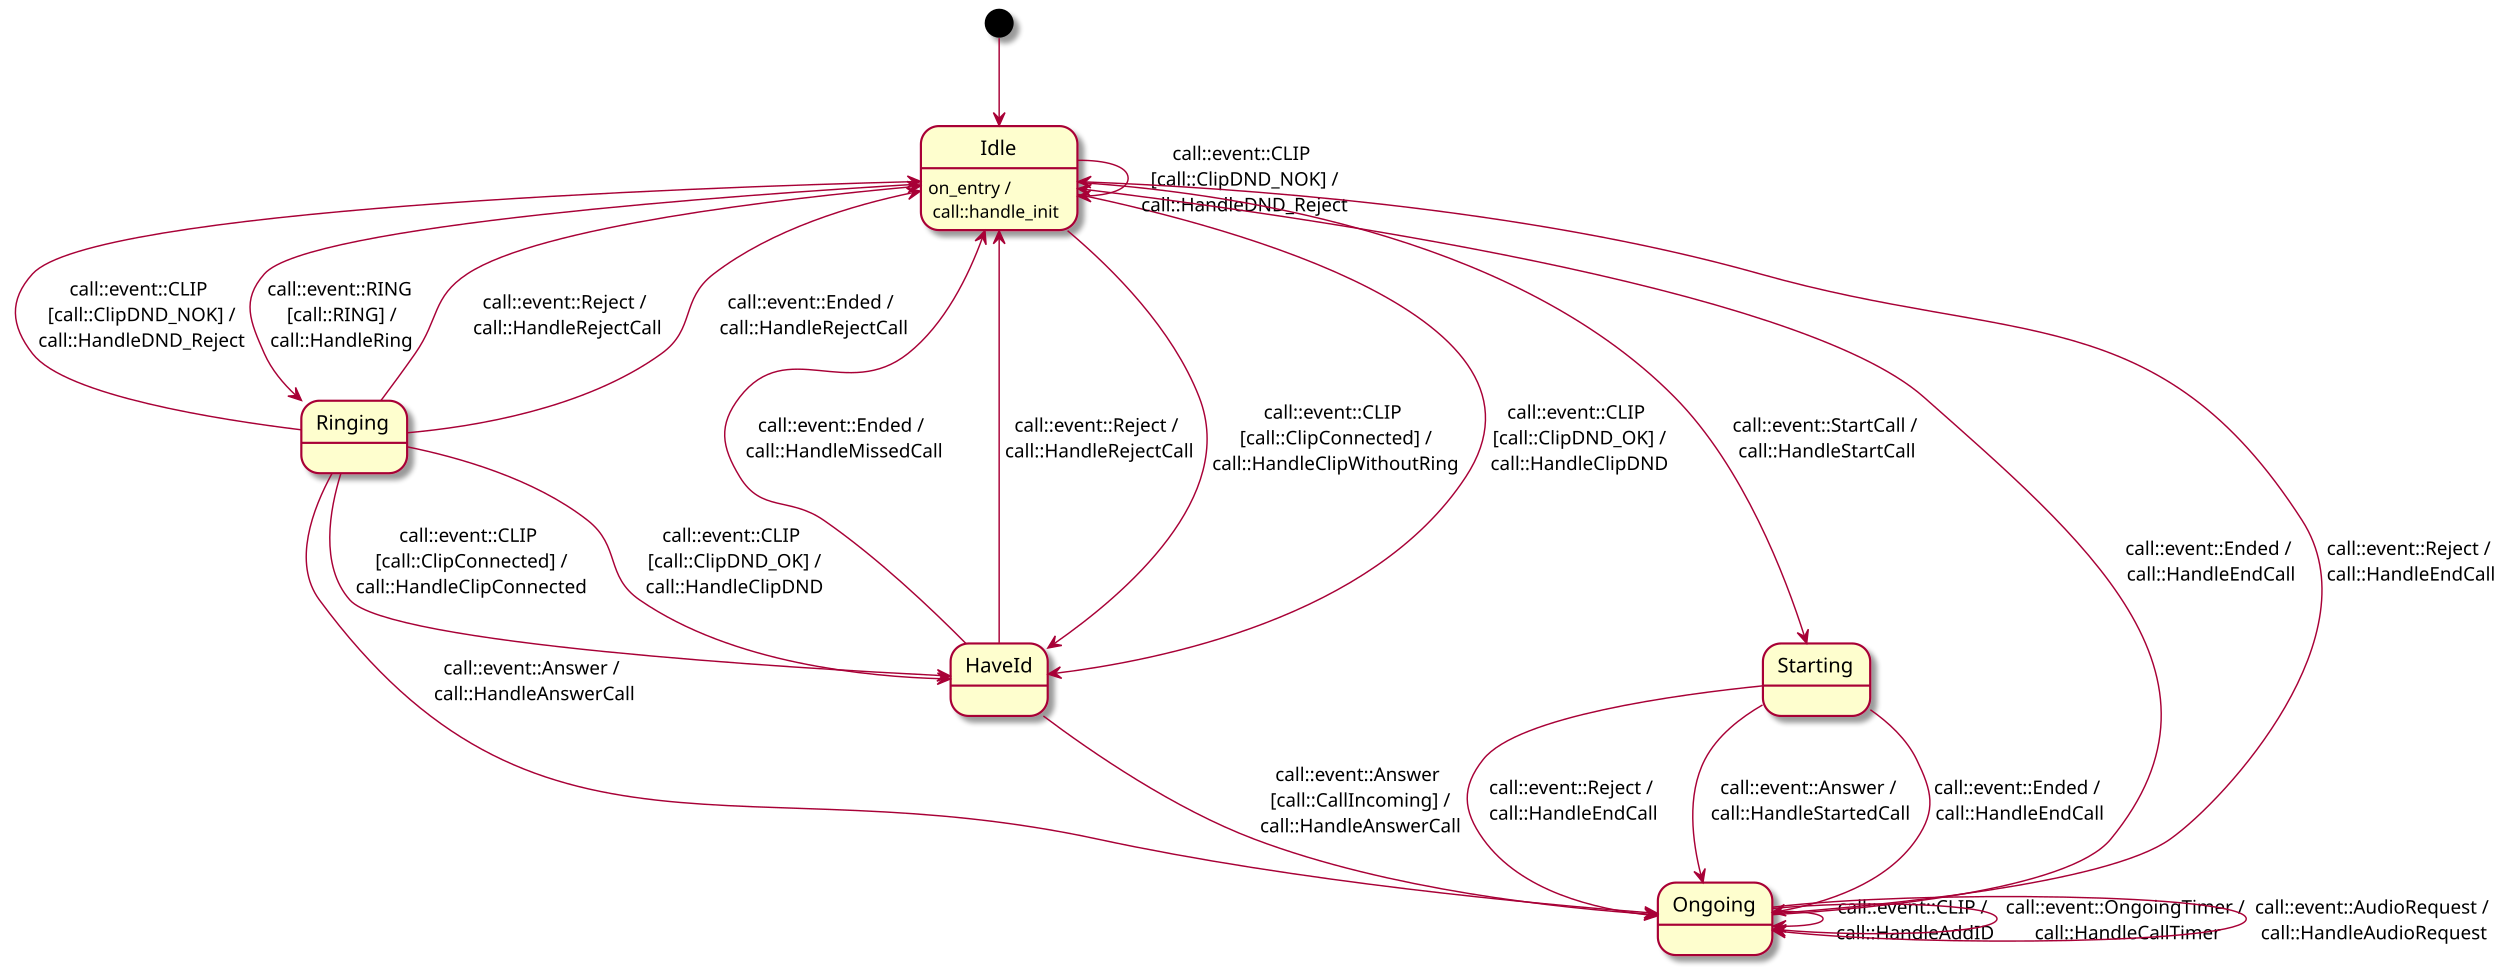
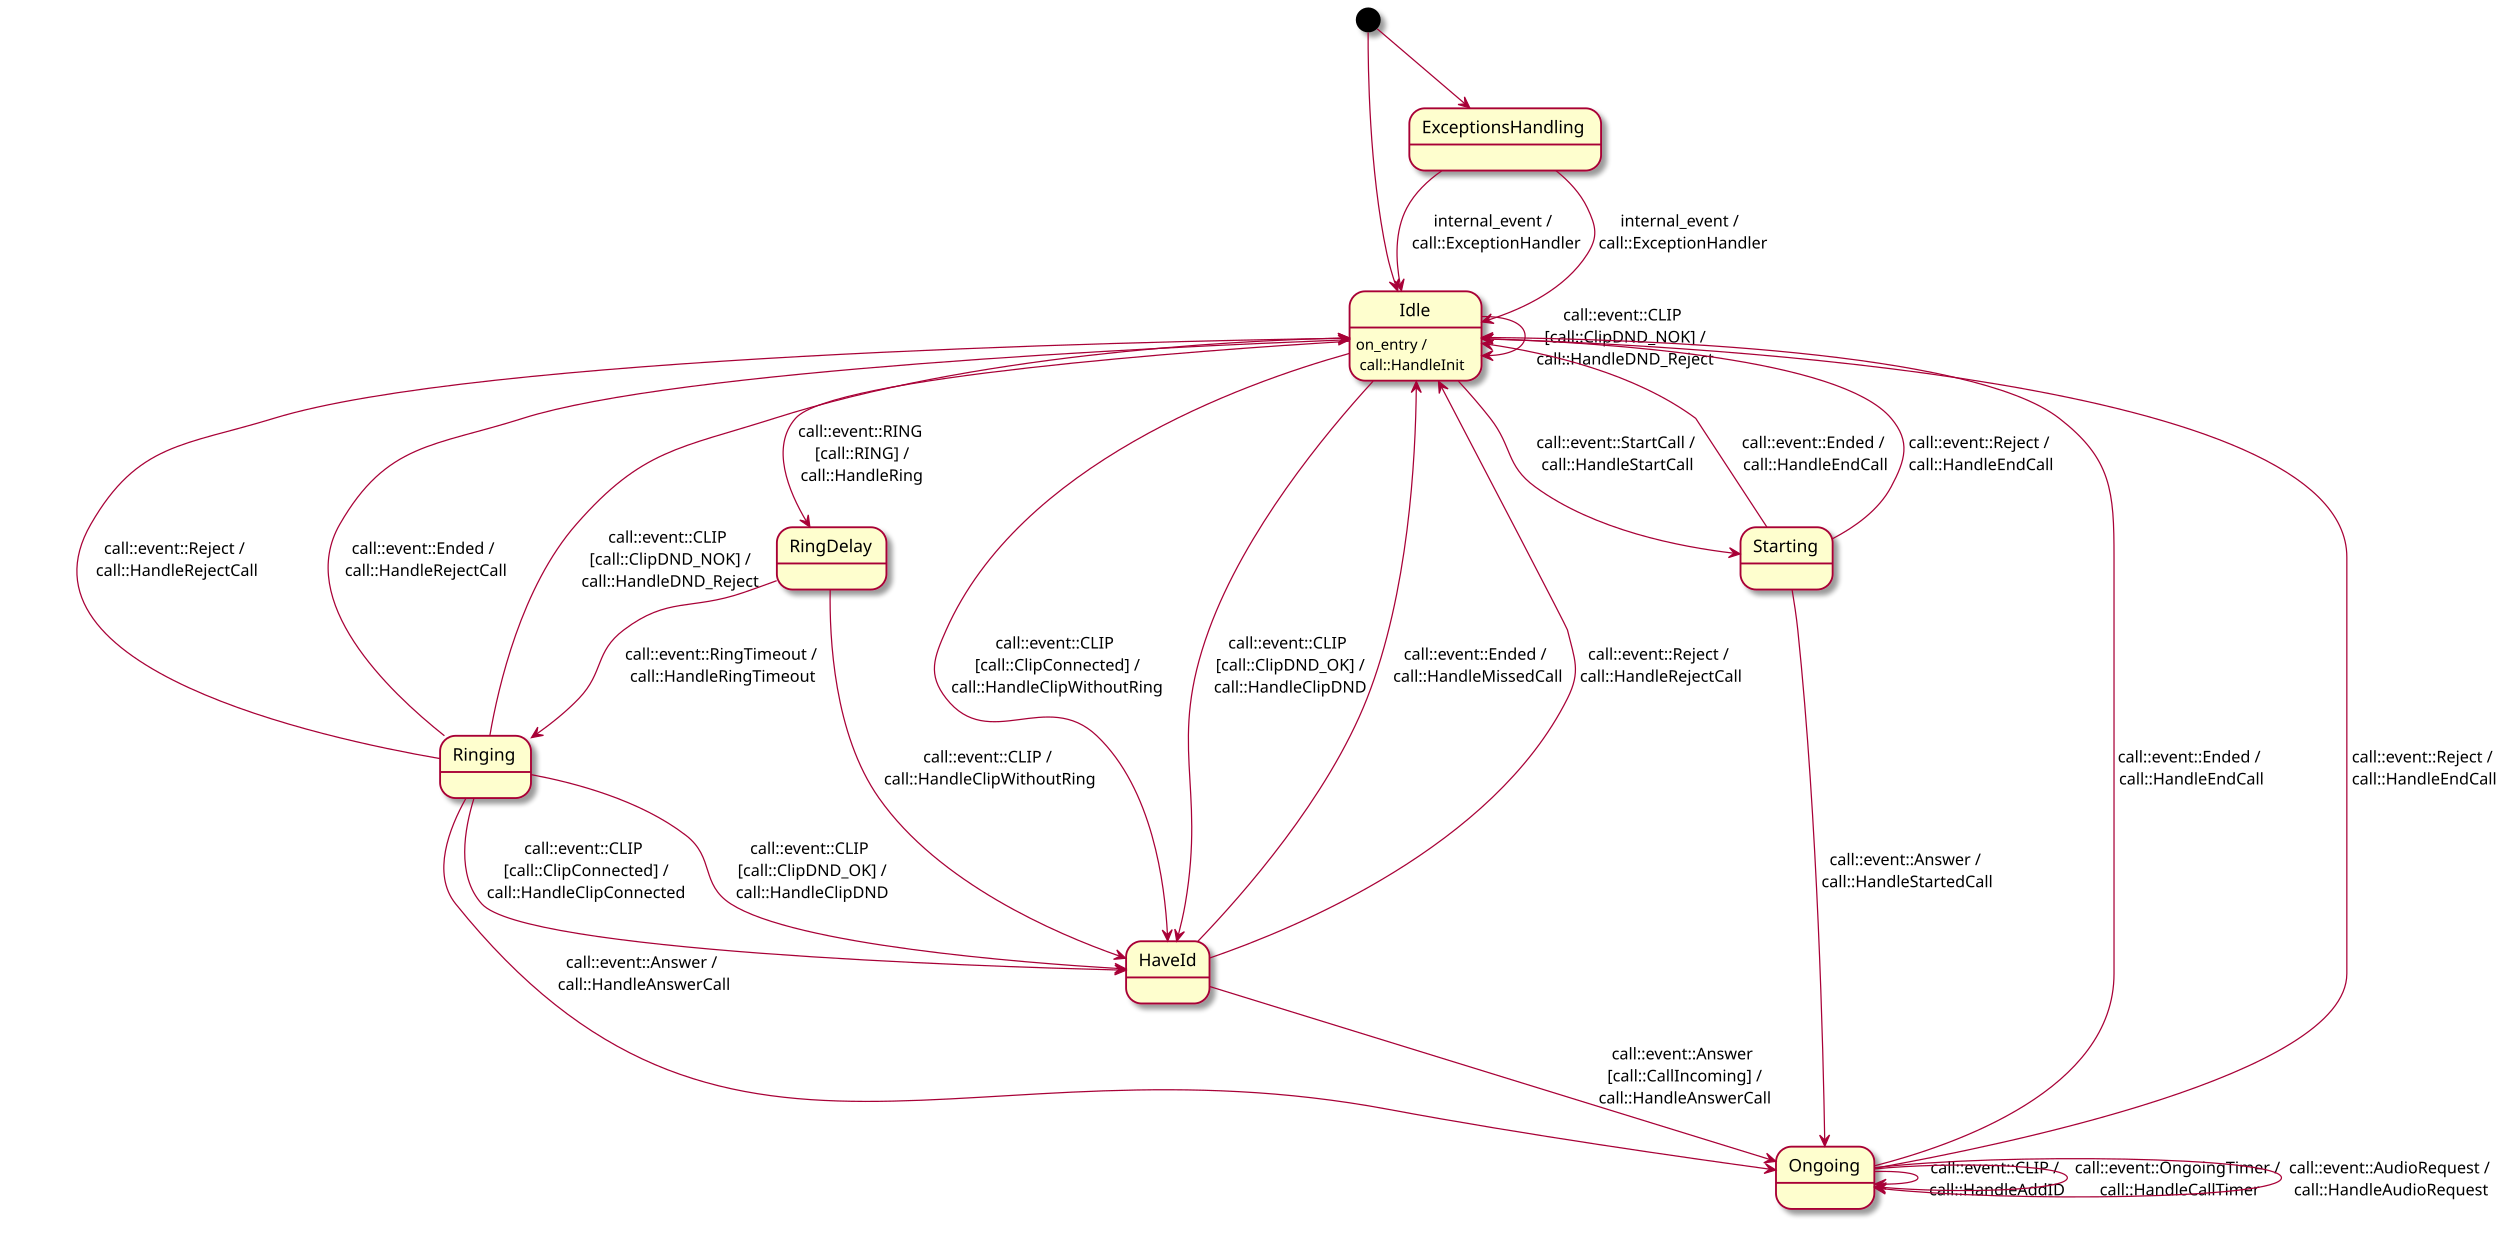
- <svg xmlns="http://www.w3.org/2000/svg" contentScriptType="application/ecmascript" contentStyleType="text/css" height="673px" preserveAspectRatio="none" style="width:1725px;height:673px;background:#FFFFFF;" version="1.1" viewBox="0 0 1725 673" width="1725px" zoomAndPan="magnify">
+ <svg xmlns="http://www.w3.org/2000/svg" contentScriptType="application/ecmascript" contentStyleType="text/css" height="998px" preserveAspectRatio="none" style="width:2008px;height:998px;background:#FFFFFF;" version="1.1" viewBox="0 0 2008 998" width="2008px" zoomAndPan="magnify">
  <defs>
-     <filter height="300%" id="fagroh412bl9h" width="300%" x="-1" y="-1">
+     <filter height="300%" id="fmfti3qnk8mn9" width="300%" x="-1" y="-1">
      <feGaussianBlur result="blurOut" stdDeviation="2.0" />
      <feColorMatrix in="blurOut" result="blurOut2" type="matrix" values="0 0 0 0 0 0 0 0 0 0 0 0 0 0 0 0 0 0 .4 0" />
      <feOffset dx="4.0" dy="4.0" in="blurOut2" result="blurOut3" />
      <feBlend in="SourceGraphic" in2="blurOut3" mode="normal" />
    </filter>
  </defs>
  <g>
-     <ellipse cx="689.42" cy="16" fill="#000000" filter="url(#fagroh412bl9h)" rx="10" ry="10" style="stroke:none;stroke-width:1.0;" />
+     <ellipse cx="1098.98" cy="16" fill="#000000" filter="url(#fmfti3qnk8mn9)" rx="10" ry="10" style="stroke:none;stroke-width:1.0;" />
    <g id="Idle">
-       <rect fill="#FEFECE" filter="url(#fagroh412bl9h)" height="71.756" rx="12.5" ry="12.5" style="stroke:#A80036;stroke-width:1.5;" width="108" x="635.42" y="87" />
-       <line style="stroke:#A80036;stroke-width:1.5;" x1="635.42" x2="743.42" y1="116.068" y2="116.068" />
-       <text fill="#000000" font-family="sans-serif" font-size="14" lengthAdjust="spacing" textLength="26" x="676.42" y="106.966">Idle</text>
-       <text fill="#000000" font-family="sans-serif" font-size="12" lengthAdjust="spacing" textLength="55" x="640.42" y="133.896">on_entry /</text>
-       <text fill="#000000" font-family="sans-serif" font-size="12" lengthAdjust="spacing" textLength="85" x="643.42" y="150.24">call::handle_init</text>
+       <rect fill="#FEFECE" filter="url(#fmfti3qnk8mn9)" height="71.756" rx="12.5" ry="12.5" style="stroke:#A80036;stroke-width:1.5;" width="106" x="1083.98" y="234" />
+       <line style="stroke:#A80036;stroke-width:1.5;" x1="1083.98" x2="1189.98" y1="263.068" y2="263.068" />
+       <text fill="#000000" font-family="sans-serif" font-size="14" lengthAdjust="spacing" textLength="26" x="1123.98" y="253.966">Idle</text>
+       <text fill="#000000" font-family="sans-serif" font-size="12" lengthAdjust="spacing" textLength="55" x="1088.98" y="280.896">on_entry /</text>
+       <text fill="#000000" font-family="sans-serif" font-size="12" lengthAdjust="spacing" textLength="83" x="1091.98" y="297.24">call::HandleInit</text>
+     </g>
+     <g id="RingDelay">
+       <rect fill="#FEFECE" filter="url(#fmfti3qnk8mn9)" height="50" rx="12.5" ry="12.5" style="stroke:#A80036;stroke-width:1.5;" width="88" x="623.98" y="423.5" />
+       <line style="stroke:#A80036;stroke-width:1.5;" x1="623.98" x2="711.98" y1="452.568" y2="452.568" />
+       <text fill="#000000" font-family="sans-serif" font-size="14" lengthAdjust="spacing" textLength="68" x="633.98" y="443.466">RingDelay</text>
+     </g>
+     <g id="HaveId">
+       <rect fill="#FEFECE" filter="url(#fmfti3qnk8mn9)" height="50" rx="12.5" ry="12.5" style="stroke:#A80036;stroke-width:1.5;" width="67" x="904.48" y="756" />
+       <line style="stroke:#A80036;stroke-width:1.5;" x1="904.48" x2="971.48" y1="785.068" y2="785.068" />
+       <text fill="#000000" font-family="sans-serif" font-size="14" lengthAdjust="spacing" textLength="47" x="914.48" y="775.966">HaveId</text>
+     </g>
+     <g id="Starting">
+       <rect fill="#FEFECE" filter="url(#fmfti3qnk8mn9)" height="50" rx="12.5" ry="12.5" style="stroke:#A80036;stroke-width:1.5;" width="74" x="1397.98" y="423.5" />
+       <line style="stroke:#A80036;stroke-width:1.5;" x1="1397.98" x2="1471.98" y1="452.568" y2="452.568" />
+       <text fill="#000000" font-family="sans-serif" font-size="14" lengthAdjust="spacing" textLength="54" x="1407.98" y="443.466">Starting</text>
+     </g>
+     <g id="Ongoing">
+       <rect fill="#FEFECE" filter="url(#fmfti3qnk8mn9)" height="50" rx="12.5" ry="12.5" style="stroke:#A80036;stroke-width:1.5;" width="79" x="1426.48" y="921" />
+       <line style="stroke:#A80036;stroke-width:1.5;" x1="1426.48" x2="1505.48" y1="950.068" y2="950.068" />
+       <text fill="#000000" font-family="sans-serif" font-size="14" lengthAdjust="spacing" textLength="59" x="1436.48" y="940.966">Ongoing</text>
    </g>
    <g id="Ringing">
-       <rect fill="#FEFECE" filter="url(#fagroh412bl9h)" height="50" rx="12.5" ry="12.5" style="stroke:#A80036;stroke-width:1.5;" width="73" x="207.92" y="276.5" />
-       <line style="stroke:#A80036;stroke-width:1.5;" x1="207.92" x2="280.92" y1="305.568" y2="305.568" />
-       <text fill="#000000" font-family="sans-serif" font-size="14" lengthAdjust="spacing" textLength="53" x="217.92" y="296.466">Ringing</text>
+       <rect fill="#FEFECE" filter="url(#fmfti3qnk8mn9)" height="50" rx="12.5" ry="12.5" style="stroke:#A80036;stroke-width:1.5;" width="73" x="353.48" y="591" />
+       <line style="stroke:#A80036;stroke-width:1.5;" x1="353.48" x2="426.48" y1="620.068" y2="620.068" />
+       <text fill="#000000" font-family="sans-serif" font-size="14" lengthAdjust="spacing" textLength="53" x="363.48" y="610.966">Ringing</text>
    </g>
-     <g id="HaveId">
-       <rect fill="#FEFECE" filter="url(#fagroh412bl9h)" height="50" rx="12.5" ry="12.5" style="stroke:#A80036;stroke-width:1.5;" width="67" x="655.92" y="444" />
-       <line style="stroke:#A80036;stroke-width:1.5;" x1="655.92" x2="722.92" y1="473.068" y2="473.068" />
-       <text fill="#000000" font-family="sans-serif" font-size="14" lengthAdjust="spacing" textLength="47" x="665.92" y="463.966">HaveId</text>
+     <g id="ExceptionsHandling">
+       <rect fill="#FEFECE" filter="url(#fmfti3qnk8mn9)" height="50" rx="12.5" ry="12.5" style="stroke:#A80036;stroke-width:1.5;" width="154" x="1131.98" y="87" />
+       <line style="stroke:#A80036;stroke-width:1.5;" x1="1131.98" x2="1285.98" y1="116.068" y2="116.068" />
+       <text fill="#000000" font-family="sans-serif" font-size="14" lengthAdjust="spacing" textLength="134" x="1141.98" y="106.966">ExceptionsHandling</text>
    </g>
-     <g id="Starting">
-       <rect fill="#FEFECE" filter="url(#fagroh412bl9h)" height="50" rx="12.5" ry="12.5" style="stroke:#A80036;stroke-width:1.5;" width="74" x="1216.42" y="444" />
-       <line style="stroke:#A80036;stroke-width:1.5;" x1="1216.42" x2="1290.42" y1="473.068" y2="473.068" />
-       <text fill="#000000" font-family="sans-serif" font-size="14" lengthAdjust="spacing" textLength="54" x="1226.42" y="463.966">Starting</text>
-     </g>
-     <g id="Ongoing">
-       <rect fill="#FEFECE" filter="url(#fagroh412bl9h)" height="50" rx="12.5" ry="12.5" style="stroke:#A80036;stroke-width:1.5;" width="79" x="1143.92" y="609" />
-       <line style="stroke:#A80036;stroke-width:1.5;" x1="1143.92" x2="1222.92" y1="638.068" y2="638.068" />
-       <text fill="#000000" font-family="sans-serif" font-size="14" lengthAdjust="spacing" textLength="59" x="1153.92" y="628.966">Ongoing</text>
-     </g>
-     <path d="M689.42,26.32 C689.42,38.72 689.42,61.43 689.42,81.62 " fill="none" id="*start-to-Idle" style="stroke:#A80036;stroke-width:1.0;" />
-     <polygon fill="#A80036" points="689.42,86.69,693.446,77.701,689.434,81.69,685.446,77.679,689.42,86.69" style="stroke:#A80036;stroke-width:1.0;" />
-     <path d="M635.22,126.97 C510.58,134.34 212.03,155.36 182.42,189 C166.28,207.35 172.55,221.64 182.42,244 C187.26,254.96 195.39,264.71 204.2,272.89 " fill="none" id="Idle-to-Ringing" style="stroke:#A80036;stroke-width:1.0;" />
-     <polygon fill="#A80036" points="208.01,276.3,203.96,267.322,204.28,272.97,198.632,273.29,208.01,276.3" style="stroke:#A80036;stroke-width:1.0;" />
-     <text fill="#000000" font-family="sans-serif" font-size="13" lengthAdjust="spacing" textLength="96" x="184.42" y="203.897">call::event::RING</text>
-     <text fill="#000000" font-family="sans-serif" font-size="13" lengthAdjust="spacing" textLength="72" x="197.92" y="221.603">[call::RING] /</text>
-     <text fill="#000000" font-family="sans-serif" font-size="13" lengthAdjust="spacing" textLength="95" x="186.42" y="239.309">call::HandleRing</text>
-     <path d="M262.94,276.26 C270.37,266.35 278.94,254.72 286.42,244 C303.15,220.04 298.04,205.09 322.42,189 C372.05,156.25 539.56,137.03 630.12,128.78 " fill="none" id="Ringing-to-Idle" style="stroke:#A80036;stroke-width:1.0;" />
-     <polygon fill="#A80036" points="635.18,128.33,625.861,125.142,630.2,128.772,626.569,133.111,635.18,128.33" style="stroke:#A80036;stroke-width:1.0;" />
-     <text fill="#000000" font-family="sans-serif" font-size="13" lengthAdjust="spacing" textLength="109" x="332.92" y="212.897">call::event::Reject /</text>
-     <text fill="#000000" font-family="sans-serif" font-size="13" lengthAdjust="spacing" textLength="125" x="326.42" y="230.603">call::HandleRejectCall</text>
-     <path d="M281.16,298.6 C326.33,294.62 403.48,282.27 456.42,244 C480.1,226.89 469.25,206.8 492.42,189 C532.63,158.12 588.19,141.54 630.06,132.88 " fill="none" id="Ringing-to-Idle-1" style="stroke:#A80036;stroke-width:1.0;" />
-     <polygon fill="#A80036" points="635.1,131.86,625.488,129.714,630.198,132.846,627.066,137.556,635.1,131.86" style="stroke:#A80036;stroke-width:1.0;" />
-     <text fill="#000000" font-family="sans-serif" font-size="13" lengthAdjust="spacing" textLength="111" x="501.92" y="212.897">call::event::Ended /</text>
-     <text fill="#000000" font-family="sans-serif" font-size="13" lengthAdjust="spacing" textLength="125" x="496.42" y="230.603">call::HandleRejectCall</text>
-     <path d="M207.88,296.57 C150.88,289.62 45,273.04 22.42,244 C7.42,224.7 6,207.1 22.42,189 C62.87,144.43 473.7,129.44 629.74,125.34 " fill="none" id="Ringing-to-Idle-2" style="stroke:#A80036;stroke-width:1.0;" />
-     <polygon fill="#A80036" points="635.18,125.19,626.08,121.423,630.182,125.319,626.286,129.421,635.18,125.19" style="stroke:#A80036;stroke-width:1.0;" />
-     <text fill="#000000" font-family="sans-serif" font-size="13" lengthAdjust="spacing" textLength="92" x="47.92" y="203.897">call::event::CLIP</text>
-     <text fill="#000000" font-family="sans-serif" font-size="13" lengthAdjust="spacing" textLength="125" x="32.92" y="221.603">[call::ClipDND_NOK] /</text>
-     <text fill="#000000" font-family="sans-serif" font-size="13" lengthAdjust="spacing" textLength="138" x="26.42" y="239.309">call::HandleDND_Reject</text>
-     <path d="M736.63,159.18 C768.99,186.44 809.23,227.35 827.42,274 C854.18,342.59 776.89,409.65 727.39,444.11 " fill="none" id="Idle-to-HaveId" style="stroke:#A80036;stroke-width:1.0;" />
-     <polygon fill="#A80036" points="722.99,447.14,732.673,445.337,727.11,444.307,728.14,438.745,722.99,447.14" style="stroke:#A80036;stroke-width:1.0;" />
-     <text fill="#000000" font-family="sans-serif" font-size="13" lengthAdjust="spacing" textLength="92" x="871.92" y="288.897">call::event::CLIP</text>
-     <text fill="#000000" font-family="sans-serif" font-size="13" lengthAdjust="spacing" textLength="128" x="855.42" y="306.603">[call::ClipConnected] /</text>
-     <text fill="#000000" font-family="sans-serif" font-size="13" lengthAdjust="spacing" textLength="166" x="836.42" y="324.309">call::HandleClipWithoutRing</text>
-     <path d="M743.83,134.16 C853.13,157.1 1083.05,219.65 1011.42,329 C947.61,426.42 799.41,455.86 728.54,464.52 " fill="none" id="Idle-to-HaveId-1" style="stroke:#A80036;stroke-width:1.0;" />
-     <polygon fill="#A80036" points="723.16,465.15,732.566,468.07,728.126,464.565,731.63,460.124,723.16,465.15" style="stroke:#A80036;stroke-width:1.0;" />
-     <text fill="#000000" font-family="sans-serif" font-size="13" lengthAdjust="spacing" textLength="92" x="1039.92" y="288.897">call::event::CLIP</text>
-     <text fill="#000000" font-family="sans-serif" font-size="13" lengthAdjust="spacing" textLength="115" x="1029.92" y="306.603">[call::ClipDND_OK] /</text>
-     <text fill="#000000" font-family="sans-serif" font-size="13" lengthAdjust="spacing" textLength="118" x="1028.42" y="324.309">call::HandleClipDND</text>
-     <path d="M666.4,443.93 C643.12,420.43 605.39,384.58 568.42,359 C544.56,342.49 525.51,353.79 510.42,329 C497.72,308.12 495.46,293.33 510.42,274 C543.03,231.89 584.69,277.08 626.42,244 C651.94,223.77 668.28,190.35 677.91,163.91 " fill="none" id="HaveId-to-Idle" style="stroke:#A80036;stroke-width:1.0;" />
-     <polygon fill="#A80036" points="679.63,159.05,672.852,166.196,677.959,163.763,680.393,168.869,679.63,159.05" style="stroke:#A80036;stroke-width:1.0;" />
-     <text fill="#000000" font-family="sans-serif" font-size="13" lengthAdjust="spacing" textLength="111" x="522.92" y="297.897">call::event::Ended /</text>
-     <text fill="#000000" font-family="sans-serif" font-size="13" lengthAdjust="spacing" textLength="131" x="514.42" y="315.603">call::HandleMissedCall</text>
-     <path d="M689.42,443.6 C689.42,385.08 689.42,236.26 689.42,164.25 " fill="none" id="HaveId-to-Idle-1" style="stroke:#A80036;stroke-width:1.0;" />
-     <polygon fill="#A80036" points="689.42,159.2,685.42,168.2,689.42,164.2,693.42,168.2,689.42,159.2" style="stroke:#A80036;stroke-width:1.0;" />
-     <text fill="#000000" font-family="sans-serif" font-size="13" lengthAdjust="spacing" textLength="109" x="699.92" y="297.897">call::event::Reject /</text>
-     <text fill="#000000" font-family="sans-serif" font-size="13" lengthAdjust="spacing" textLength="125" x="693.42" y="315.603">call::HandleRejectCall</text>
-     <path d="M743.74,110.63 C762.89,110.43 778.42,114.56 778.42,123 C778.42,130.65 765.66,134.76 749.02,135.31 " fill="none" id="Idle-to-Idle" style="stroke:#A80036;stroke-width:1.0;" />
-     <polygon fill="#A80036" points="743.74,135.37,752.785,139.267,748.74,135.313,752.694,131.267,743.74,135.37" style="stroke:#A80036;stroke-width:1.0;" />
-     <text fill="#000000" font-family="sans-serif" font-size="13" lengthAdjust="spacing" textLength="92" x="808.92" y="110.397">call::event::CLIP</text>
-     <text fill="#000000" font-family="sans-serif" font-size="13" lengthAdjust="spacing" textLength="125" x="793.92" y="128.103">[call::ClipDND_NOK] /</text>
-     <text fill="#000000" font-family="sans-serif" font-size="13" lengthAdjust="spacing" textLength="138" x="787.42" y="145.809">call::HandleDND_Reject</text>
-     <path d="M743.72,125.88 C840.16,132.19 1041.83,159.22 1155.42,274 C1202.99,322.07 1231.99,397.91 1245.1,439.08 " fill="none" id="Idle-to-Starting" style="stroke:#A80036;stroke-width:1.0;" />
-     <polygon fill="#A80036" points="1246.62,443.93,1247.737,434.145,1245.12,439.16,1240.105,436.544,1246.62,443.93" style="stroke:#A80036;stroke-width:1.0;" />
-     <text fill="#000000" font-family="sans-serif" font-size="13" lengthAdjust="spacing" textLength="123" x="1195.42" y="297.897">call::event::StartCall /</text>
-     <text fill="#000000" font-family="sans-serif" font-size="13" lengthAdjust="spacing" textLength="118" x="1199.42" y="315.603">call::HandleStartCall</text>
-     <path d="M1290.55,489.72 C1303.05,498.42 1315.56,509.91 1322.42,524 C1333.13,545.97 1336.23,558.83 1322.42,579 C1301.4,609.72 1260.13,622.97 1228,628.68 " fill="none" id="Starting-to-Ongoing" style="stroke:#A80036;stroke-width:1.0;" />
-     <polygon fill="#A80036" points="1222.93,629.53,1232.469,631.982,1227.861,628.701,1231.142,624.093,1222.93,629.53" style="stroke:#A80036;stroke-width:1.0;" />
-     <text fill="#000000" font-family="sans-serif" font-size="13" lengthAdjust="spacing" textLength="111" x="1334.42" y="547.897">call::event::Ended /</text>
-     <text fill="#000000" font-family="sans-serif" font-size="13" lengthAdjust="spacing" textLength="112" x="1335.42" y="565.603">call::HandleEndCall</text>
-     <path d="M1216.08,473.25 C1157.2,479.22 1047.05,494.18 1023.42,524 C1008.24,543.16 1009.17,559.14 1023.42,579 C1049.34,615.09 1100.64,627.38 1138.19,631.39 " fill="none" id="Starting-to-Ongoing-1" style="stroke:#A80036;stroke-width:1.0;" />
-     <polygon fill="#A80036" points="1143.63,631.93,1135.062,627.074,1138.654,631.444,1134.284,635.036,1143.63,631.93" style="stroke:#A80036;stroke-width:1.0;" />
-     <text fill="#000000" font-family="sans-serif" font-size="13" lengthAdjust="spacing" textLength="109" x="1027.42" y="547.897">call::event::Reject /</text>
-     <text fill="#000000" font-family="sans-serif" font-size="13" lengthAdjust="spacing" textLength="112" x="1027.42" y="565.603">call::HandleEndCall</text>
-     <path d="M1216.16,486.4 C1200.94,495.19 1184.94,507.63 1176.42,524 C1163.57,548.71 1167.77,580.95 1173.69,603.94 " fill="none" id="Starting-to-Ongoing-2" style="stroke:#A80036;stroke-width:1.0;" />
-     <polygon fill="#A80036" points="1175.05,609,1176.573,599.27,1173.75,604.172,1168.848,601.349,1175.05,609" style="stroke:#A80036;stroke-width:1.0;" />
-     <text fill="#000000" font-family="sans-serif" font-size="13" lengthAdjust="spacing" textLength="117" x="1186.92" y="547.897">call::event::Answer /</text>
-     <text fill="#000000" font-family="sans-serif" font-size="13" lengthAdjust="spacing" textLength="133" x="1180.42" y="565.603">call::HandleStartedCall</text>
-     <path d="M229.14,326.58 C215.86,350.87 201.48,388.36 220.42,414 C368.8,614.81 513.34,526.44 757.42,579 C894.7,608.56 1060.6,623.86 1138.68,629.87 " fill="none" id="Ringing-to-Ongoing" style="stroke:#A80036;stroke-width:1.0;" />
-     <polygon fill="#A80036" points="1143.69,630.26,1135.025,625.578,1138.705,629.874,1134.408,633.554,1143.69,630.26" style="stroke:#A80036;stroke-width:1.0;" />
-     <text fill="#000000" font-family="sans-serif" font-size="13" lengthAdjust="spacing" textLength="117" x="305.92" y="465.397">call::event::Answer /</text>
-     <text fill="#000000" font-family="sans-serif" font-size="13" lengthAdjust="spacing" textLength="133" x="299.42" y="483.103">call::HandleAnswerCall</text>
-     <path d="M235.23,326.6 C227.43,351.64 220.48,390.38 241.42,414 C268.42,444.44 546.62,461.04 650.55,466.21 " fill="none" id="Ringing-to-HaveId" style="stroke:#A80036;stroke-width:1.0;" />
-     <polygon fill="#A80036" points="655.66,466.46,646.865,462.028,650.666,466.217,646.476,470.019,655.66,466.46" style="stroke:#A80036;stroke-width:1.0;" />
-     <text fill="#000000" font-family="sans-serif" font-size="13" lengthAdjust="spacing" textLength="92" x="275.42" y="373.897">call::event::CLIP</text>
-     <text fill="#000000" font-family="sans-serif" font-size="13" lengthAdjust="spacing" textLength="128" x="258.92" y="391.603">[call::ClipConnected] /</text>
-     <text fill="#000000" font-family="sans-serif" font-size="13" lengthAdjust="spacing" textLength="155" x="245.42" y="409.309">call::HandleClipConnected</text>
-     <path d="M280.94,308.31 C315.88,315.38 368.58,330.14 405.42,359 C428.43,377.01 417.36,397.44 441.42,414 C505.29,457.96 598.53,467 650.58,468.36 " fill="none" id="Ringing-to-HaveId-1" style="stroke:#A80036;stroke-width:1.0;" />
-     <polygon fill="#A80036" points="655.8,468.47,646.894,464.265,650.801,468.356,646.711,472.263,655.8,468.47" style="stroke:#A80036;stroke-width:1.0;" />
-     <text fill="#000000" font-family="sans-serif" font-size="13" lengthAdjust="spacing" textLength="92" x="456.92" y="373.897">call::event::CLIP</text>
-     <text fill="#000000" font-family="sans-serif" font-size="13" lengthAdjust="spacing" textLength="115" x="446.92" y="391.603">[call::ClipDND_OK] /</text>
-     <text fill="#000000" font-family="sans-serif" font-size="13" lengthAdjust="spacing" textLength="118" x="445.42" y="409.309">call::HandleClipDND</text>
-     <path d="M719.92,494.04 C753.56,519.29 810.29,558.16 865.42,579 C958.54,614.19 1075.66,626.55 1138.56,630.81 " fill="none" id="HaveId-to-Ongoing" style="stroke:#A80036;stroke-width:1.0;" />
-     <polygon fill="#A80036" points="1143.73,631.15,1135.013,626.567,1138.741,630.821,1134.486,634.549,1143.73,631.15" style="stroke:#A80036;stroke-width:1.0;" />
-     <text fill="#000000" font-family="sans-serif" font-size="13" lengthAdjust="spacing" textLength="109" x="879.92" y="538.897">call::event::Answer</text>
-     <text fill="#000000" font-family="sans-serif" font-size="13" lengthAdjust="spacing" textLength="119" x="876.42" y="556.603">[call::CallIncoming] /</text>
-     <text fill="#000000" font-family="sans-serif" font-size="13" lengthAdjust="spacing" textLength="133" x="869.42" y="574.309">call::HandleAnswerCall</text>
-     <path d="M1223.28,628.98 C1241.77,628.43 1257.92,630.1 1257.92,634 C1257.92,637.53 1244.66,639.24 1228.41,639.12 " fill="none" id="Ongoing-to-Ongoing" style="stroke:#A80036;stroke-width:1.0;" />
-     <polygon fill="#A80036" points="1223.28,639.02,1232.21,643.174,1228.279,639.106,1232.347,635.175,1223.28,639.02" style="stroke:#A80036;stroke-width:1.0;" />
-     <text fill="#000000" font-family="sans-serif" font-size="13" lengthAdjust="spacing" textLength="100" x="1267.92" y="630.397">call::event::CLIP /</text>
-     <text fill="#000000" font-family="sans-serif" font-size="13" lengthAdjust="spacing" textLength="105" x="1266.92" y="648.103">call::HandleAddID</text>
-     <path d="M1223.24,626.86 C1282.93,621.02 1377.92,623.4 1377.92,634 C1377.92,644.29 1288.41,646.83 1228.57,641.63 " fill="none" id="Ongoing-to-Ongoing-1" style="stroke:#A80036;stroke-width:1.0;" />
-     <polygon fill="#A80036" points="1223.24,641.14,1231.836,645.947,1228.219,641.598,1232.569,637.981,1223.24,641.14" style="stroke:#A80036;stroke-width:1.0;" />
-     <text fill="#000000" font-family="sans-serif" font-size="13" lengthAdjust="spacing" textLength="160" x="1383.92" y="630.397">call::event::OngoingTimer /</text>
-     <text fill="#000000" font-family="sans-serif" font-size="13" lengthAdjust="spacing" textLength="123" x="1403.92" y="648.103">call::HandleCallTimer</text>
-     <path d="M1223.2,625.93 C1322.77,613.99 1549.92,616.68 1549.92,634 C1549.92,651.03 1330.25,653.91 1228.26,642.65 " fill="none" id="Ongoing-to-Ongoing-2" style="stroke:#A80036;stroke-width:1.0;" />
-     <polygon fill="#A80036" points="1223.2,642.07,1231.684,647.072,1228.167,642.641,1232.598,639.124,1223.2,642.07" style="stroke:#A80036;stroke-width:1.0;" />
-     <text fill="#000000" font-family="sans-serif" font-size="13" lengthAdjust="spacing" textLength="157" x="1555.92" y="630.397">call::event::AudioRequest /</text>
-     <text fill="#000000" font-family="sans-serif" font-size="13" lengthAdjust="spacing" textLength="152" x="1559.92" y="648.103">call::HandleAudioRequest</text>
-     <path d="M1222.96,631.14 C1291.38,627 1427.33,614.42 1456.42,579 C1549.86,465.28 1437.6,371.59 1327.42,274 C1240.97,197.42 890.4,147.96 748.99,130.78 " fill="none" id="Ongoing-to-Idle" style="stroke:#A80036;stroke-width:1.0;" />
-     <polygon fill="#A80036" points="743.64,130.13,752.096,135.18,748.604,130.729,753.054,127.237,743.64,130.13" style="stroke:#A80036;stroke-width:1.0;" />
-     <text fill="#000000" font-family="sans-serif" font-size="13" lengthAdjust="spacing" textLength="111" x="1466.42" y="382.897">call::event::Ended /</text>
-     <text fill="#000000" font-family="sans-serif" font-size="13" lengthAdjust="spacing" textLength="112" x="1467.42" y="400.603">call::HandleEndCall</text>
-     <path d="M1222.92,630.44 C1297.14,624.96 1453.88,609.99 1497.42,579 C1537.16,550.72 1638.88,437.36 1588.42,359 C1489.57,205.48 1390.16,238.56 1214.42,189 C1050.08,142.65 847.54,129.34 748.96,125.53 " fill="none" id="Ongoing-to-Idle-1" style="stroke:#A80036;stroke-width:1.0;" />
-     <polygon fill="#A80036" points="743.77,125.33,752.615,129.661,748.767,125.516,752.912,121.667,743.77,125.33" style="stroke:#A80036;stroke-width:1.0;" />
-     <text fill="#000000" font-family="sans-serif" font-size="13" lengthAdjust="spacing" textLength="109" x="1605.42" y="382.897">call::event::Reject /</text>
-     <text fill="#000000" font-family="sans-serif" font-size="13" lengthAdjust="spacing" textLength="112" x="1605.42" y="400.603">call::HandleEndCall</text>
+     <path d="M1098.88,26.07 C1098.75,53.34 1099.65,136.79 1113.98,204 C1115.72,212.14 1118.21,220.66 1120.92,228.75 " fill="none" id="*start-to-Idle" style="stroke:#A80036;stroke-width:1.0;" />
+     <polygon fill="#A80036" points="1122.62,233.72,1123.471,223.908,1120.992,228.993,1115.907,226.513,1122.62,233.72" style="stroke:#A80036;stroke-width:1.0;" />
+     <path d="M1083.73,274.04 C961.3,281.57 668.03,302.91 638.98,336 C618.86,358.92 633,394.11 647.73,418.8 " fill="none" id="Idle-to-RingDelay" style="stroke:#A80036;stroke-width:1.0;" />
+     <polygon fill="#A80036" points="650.48,423.29,649.193,413.526,647.87,419.025,642.37,417.702,650.48,423.29" style="stroke:#A80036;stroke-width:1.0;" />
+     <text fill="#000000" font-family="sans-serif" font-size="13" lengthAdjust="spacing" textLength="96" x="640.98" y="350.897">call::event::RING</text>
+     <text fill="#000000" font-family="sans-serif" font-size="13" lengthAdjust="spacing" textLength="72" x="654.48" y="368.603">[call::RING] /</text>
+     <text fill="#000000" font-family="sans-serif" font-size="13" lengthAdjust="spacing" textLength="95" x="642.98" y="386.309">call::HandleRing</text>
+     <path d="M1083.77,283.88 C994.56,308.86 818.82,373.48 759.98,506 C750.06,528.34 744.92,541.75 759.98,561 C794.12,604.64 840.84,552.81 880.98,591 C925.51,633.36 935.62,709.12 937.69,750.7 " fill="none" id="Idle-to-HaveId" style="stroke:#A80036;stroke-width:1.0;" />
+     <polygon fill="#A80036" points="937.91,755.84,941.52,746.677,937.695,750.845,933.527,747.02,937.91,755.84" style="stroke:#A80036;stroke-width:1.0;" />
+     <text fill="#000000" font-family="sans-serif" font-size="13" lengthAdjust="spacing" textLength="92" x="799.48" y="520.897">call::event::CLIP</text>
+     <text fill="#000000" font-family="sans-serif" font-size="13" lengthAdjust="spacing" textLength="128" x="782.98" y="538.603">[call::ClipConnected] /</text>
+     <text fill="#000000" font-family="sans-serif" font-size="13" lengthAdjust="spacing" textLength="166" x="763.98" y="556.309">call::HandleClipWithoutRing</text>
+     <path d="M1102.89,306.12 C1063.4,349.24 1000.06,426.48 970.98,506 C937.28,598.17 968.58,629.27 951.98,726 C950.57,734.22 948.53,743.02 946.43,751.08 " fill="none" id="Idle-to-HaveId-1" style="stroke:#A80036;stroke-width:1.0;" />
+     <polygon fill="#A80036" points="945.13,755.99,951.311,748.322,946.417,751.158,943.58,746.264,945.13,755.99" style="stroke:#A80036;stroke-width:1.0;" />
+     <text fill="#000000" font-family="sans-serif" font-size="13" lengthAdjust="spacing" textLength="92" x="986.48" y="520.897">call::event::CLIP</text>
+     <text fill="#000000" font-family="sans-serif" font-size="13" lengthAdjust="spacing" textLength="115" x="976.48" y="538.603">[call::ClipDND_OK] /</text>
+     <text fill="#000000" font-family="sans-serif" font-size="13" lengthAdjust="spacing" textLength="118" x="974.98" y="556.309">call::HandleClipDND</text>
+     <path d="M962.19,755.98 C998.58,718.21 1066.49,640.95 1097.98,561 C1131.24,476.58 1137.07,368.79 1137.56,311.34 " fill="none" id="HaveId-to-Idle" style="stroke:#A80036;stroke-width:1.0;" />
+     <polygon fill="#A80036" points="1137.59,306.28,1133.539,315.257,1137.561,311.28,1141.539,315.303,1137.59,306.28" style="stroke:#A80036;stroke-width:1.0;" />
+     <text fill="#000000" font-family="sans-serif" font-size="13" lengthAdjust="spacing" textLength="111" x="1127.48" y="529.897">call::event::Ended /</text>
+     <text fill="#000000" font-family="sans-serif" font-size="13" lengthAdjust="spacing" textLength="131" x="1118.98" y="547.603">call::HandleMissedCall</text>
+     <path d="M971.54,769.5 C1041.09,745.65 1199.47,680.02 1258.98,561 C1269.91,539.14 1264.78,529.75 1258.98,506 C1258.34,503.37 1192.51,377.23 1157.83,310.87 " fill="none" id="HaveId-to-Idle-1" style="stroke:#A80036;stroke-width:1.0;" />
+     <polygon fill="#A80036" points="1155.39,306.2,1156.013,316.029,1157.706,310.631,1163.103,312.324,1155.39,306.2" style="stroke:#A80036;stroke-width:1.0;" />
+     <text fill="#000000" font-family="sans-serif" font-size="13" lengthAdjust="spacing" textLength="109" x="1275.48" y="529.897">call::event::Reject /</text>
+     <text fill="#000000" font-family="sans-serif" font-size="13" lengthAdjust="spacing" textLength="125" x="1268.98" y="547.603">call::HandleRejectCall</text>
+     <path d="M1190.25,254.27 C1209.38,253.93 1224.98,259.17 1224.98,270 C1224.98,279.81 1212.17,285.04 1195.53,285.68 " fill="none" id="Idle-to-Idle" style="stroke:#A80036;stroke-width:1.0;" />
+     <polygon fill="#A80036" points="1190.25,285.73,1199.295,289.627,1195.25,285.673,1199.204,281.627,1190.25,285.73" style="stroke:#A80036;stroke-width:1.0;" />
+     <text fill="#000000" font-family="sans-serif" font-size="13" lengthAdjust="spacing" textLength="92" x="1255.48" y="257.397">call::event::CLIP</text>
+     <text fill="#000000" font-family="sans-serif" font-size="13" lengthAdjust="spacing" textLength="125" x="1240.48" y="275.103">[call::ClipDND_NOK] /</text>
+     <text fill="#000000" font-family="sans-serif" font-size="13" lengthAdjust="spacing" textLength="138" x="1233.98" y="292.809">call::HandleDND_Reject</text>
+     <path d="M1171.41,306.16 C1180.08,315.58 1189.14,325.95 1196.98,336 C1214.95,359.04 1209.41,373.74 1232.98,391 C1280.56,425.83 1348.76,439.2 1392.46,444.33 " fill="none" id="Idle-to-Starting" style="stroke:#A80036;stroke-width:1.0;" />
+     <polygon fill="#A80036" points="1397.67,444.91,1389.187,439.906,1392.703,444.337,1388.271,447.853,1397.67,444.91" style="stroke:#A80036;stroke-width:1.0;" />
+     <text fill="#000000" font-family="sans-serif" font-size="13" lengthAdjust="spacing" textLength="123" x="1233.98" y="359.897">call::event::StartCall /</text>
+     <text fill="#000000" font-family="sans-serif" font-size="13" lengthAdjust="spacing" textLength="118" x="1237.98" y="377.603">call::HandleStartCall</text>
+     <path d="M1419.14,423.31 C1397.67,390.51 1361.98,336 1361.98,336 C1312.91,299.75 1244.08,283.67 1195.5,276.56 " fill="none" id="Starting-to-Idle" style="stroke:#A80036;stroke-width:1.0;" />
+     <polygon fill="#A80036" points="1190.27,275.82,1198.62,281.043,1195.221,276.521,1199.742,273.122,1190.27,275.82" style="stroke:#A80036;stroke-width:1.0;" />
+     <text fill="#000000" font-family="sans-serif" font-size="13" lengthAdjust="spacing" textLength="111" x="1398.98" y="359.897">call::event::Ended /</text>
+     <text fill="#000000" font-family="sans-serif" font-size="13" lengthAdjust="spacing" textLength="112" x="1399.98" y="377.603">call::HandleEndCall</text>
+     <path d="M1472.08,432.59 C1489.67,423.42 1508.99,409.77 1518.98,391 C1530.47,369.42 1534.75,354.68 1518.98,336 C1478.27,287.77 1292.01,275.32 1195.44,272.11 " fill="none" id="Starting-to-Idle-1" style="stroke:#A80036;stroke-width:1.0;" />
+     <polygon fill="#A80036" points="1190.34,271.95,1199.21,276.231,1195.338,272.107,1199.461,268.235,1190.34,271.95" style="stroke:#A80036;stroke-width:1.0;" />
+     <text fill="#000000" font-family="sans-serif" font-size="13" lengthAdjust="spacing" textLength="109" x="1532.98" y="359.897">call::event::Reject /</text>
+     <text fill="#000000" font-family="sans-serif" font-size="13" lengthAdjust="spacing" textLength="112" x="1532.98" y="377.603">call::HandleEndCall</text>
+     <path d="M1439.41,473.62 C1441.09,483.61 1442.87,495.33 1443.98,506 C1460.01,659.49 1464.44,844.43 1465.6,915.35 " fill="none" id="Starting-to-Ongoing" style="stroke:#A80036;stroke-width:1.0;" />
+     <polygon fill="#A80036" points="1465.68,920.66,1469.525,911.593,1465.594,915.661,1461.526,911.73,1465.68,920.66" style="stroke:#A80036;stroke-width:1.0;" />
+     <text fill="#000000" font-family="sans-serif" font-size="13" lengthAdjust="spacing" textLength="117" x="1469.48" y="694.897">call::event::Answer /</text>
+     <text fill="#000000" font-family="sans-serif" font-size="13" lengthAdjust="spacing" textLength="133" x="1462.98" y="712.603">call::HandleStartedCall</text>
+     <path d="M623.8,466.41 C614.95,469.68 605.69,473.02 596.98,476 C554.69,490.49 536.65,479.05 500.98,506 C477.67,523.61 485.18,539.89 464.98,561 C455.01,571.43 442.78,581.2 431.12,589.48 " fill="none" id="RingDelay-to-Ringing" style="stroke:#A80036;stroke-width:1.0;" />
+     <polygon fill="#A80036" points="426.85,592.46,436.521,590.596,430.952,589.601,431.947,584.033,426.85,592.46" style="stroke:#A80036;stroke-width:1.0;" />
+     <text fill="#000000" font-family="sans-serif" font-size="13" lengthAdjust="spacing" textLength="150" x="501.98" y="529.897">call::event::RingTimeout /</text>
+     <text fill="#000000" font-family="sans-serif" font-size="13" lengthAdjust="spacing" textLength="145" x="505.98" y="547.603">call::HandleRingTimeout</text>
+     <path d="M666.8,473.69 C666.11,512.55 669.88,589.73 705.98,641 C753.9,709.06 846.71,749.52 899.26,767.96 " fill="none" id="RingDelay-to-HaveId" style="stroke:#A80036;stroke-width:1.0;" />
+     <polygon fill="#A80036" points="904.21,769.68,897.009,762.961,899.484,768.047,894.397,770.522,904.21,769.68" style="stroke:#A80036;stroke-width:1.0;" />
+     <text fill="#000000" font-family="sans-serif" font-size="13" lengthAdjust="spacing" textLength="100" x="741.48" y="612.397">call::event::CLIP /</text>
+     <text fill="#000000" font-family="sans-serif" font-size="13" lengthAdjust="spacing" textLength="166" x="709.98" y="630.103">call::HandleClipWithoutRing</text>
+     <path d="M374.19,641.29 C360.79,665.3 346.56,701.83 365.98,726 C579.52,991.7 779.91,828.39 1114.98,891 C1224.55,911.48 1354.42,929.96 1421.27,939.06 " fill="none" id="Ringing-to-Ongoing" style="stroke:#A80036;stroke-width:1.0;" />
+     <polygon fill="#A80036" points="1426.36,939.75,1417.978,934.578,1421.405,939.079,1416.905,942.506,1426.36,939.75" style="stroke:#A80036;stroke-width:1.0;" />
+     <text fill="#000000" font-family="sans-serif" font-size="13" lengthAdjust="spacing" textLength="117" x="454.48" y="777.397">call::event::Answer /</text>
+     <text fill="#000000" font-family="sans-serif" font-size="13" lengthAdjust="spacing" textLength="133" x="447.98" y="795.103">call::HandleAnswerCall</text>
+     <path d="M353.3,609.3 C256.5,592.53 6,537.11 72.98,421 C110.69,355.63 147.83,358.12 219.98,336 C381.56,286.46 903.4,274.4 1078.83,271.71 " fill="none" id="Ringing-to-Idle" style="stroke:#A80036;stroke-width:1.0;" />
+     <polygon fill="#A80036" points="1083.92,271.64,1074.853,267.795,1078.921,271.726,1074.99,275.794,1083.92,271.64" style="stroke:#A80036;stroke-width:1.0;" />
+     <text fill="#000000" font-family="sans-serif" font-size="13" lengthAdjust="spacing" textLength="109" x="83.48" y="444.897">call::event::Reject /</text>
+     <text fill="#000000" font-family="sans-serif" font-size="13" lengthAdjust="spacing" textLength="125" x="76.98" y="462.603">call::HandleRejectCall</text>
+     <path d="M356.96,590.98 C311.03,554.51 237.31,482.83 272.98,421 C310.69,355.63 348.05,358.83 419.98,336 C542.43,297.14 930.53,278.78 1078.71,273.05 " fill="none" id="Ringing-to-Idle-1" style="stroke:#A80036;stroke-width:1.0;" />
+     <polygon fill="#A80036" points="1083.88,272.85,1074.738,269.187,1078.883,273.036,1075.035,277.181,1083.88,272.85" style="stroke:#A80036;stroke-width:1.0;" />
+     <text fill="#000000" font-family="sans-serif" font-size="13" lengthAdjust="spacing" textLength="111" x="282.48" y="444.897">call::event::Ended /</text>
+     <text fill="#000000" font-family="sans-serif" font-size="13" lengthAdjust="spacing" textLength="125" x="276.98" y="462.603">call::HandleRejectCall</text>
+     <path d="M393.47,590.71 C400.31,550.93 418.85,471.33 462.98,421 C515.81,360.75 545.63,360.31 621.98,336 C781.85,285.1 981.56,273.86 1078.61,271.51 " fill="none" id="Ringing-to-Idle-2" style="stroke:#A80036;stroke-width:1.0;" />
+     <polygon fill="#A80036" points="1083.72,271.39,1074.62,267.623,1078.722,271.519,1074.826,275.62,1083.72,271.39" style="stroke:#A80036;stroke-width:1.0;" />
+     <text fill="#000000" font-family="sans-serif" font-size="13" lengthAdjust="spacing" textLength="92" x="488.48" y="435.897">call::event::CLIP</text>
+     <text fill="#000000" font-family="sans-serif" font-size="13" lengthAdjust="spacing" textLength="125" x="473.48" y="453.603">[call::ClipDND_NOK] /</text>
+     <text fill="#000000" font-family="sans-serif" font-size="13" lengthAdjust="spacing" textLength="138" x="466.98" y="471.309">call::HandleDND_Reject</text>
+     <path d="M380.73,641.11 C373.05,665.67 366.38,703.28 386.98,726 C421.34,763.89 779.42,776.1 899.2,779.14 " fill="none" id="Ringing-to-HaveId" style="stroke:#A80036;stroke-width:1.0;" />
+     <polygon fill="#A80036" points="904.38,779.27,895.486,775.04,899.382,779.141,895.28,783.037,904.38,779.27" style="stroke:#A80036;stroke-width:1.0;" />
+     <text fill="#000000" font-family="sans-serif" font-size="13" lengthAdjust="spacing" textLength="92" x="420.98" y="685.897">call::event::CLIP</text>
+     <text fill="#000000" font-family="sans-serif" font-size="13" lengthAdjust="spacing" textLength="128" x="404.48" y="703.603">[call::ClipConnected] /</text>
+     <text fill="#000000" font-family="sans-serif" font-size="13" lengthAdjust="spacing" textLength="155" x="390.98" y="721.309">call::HandleClipConnected</text>
+     <path d="M426.49,622.17 C461.42,628.64 514.11,642.54 550.98,671 C574.11,688.85 562.42,710.19 586.98,726 C638.15,758.94 819.13,773.19 899.29,777.99 " fill="none" id="Ringing-to-HaveId-1" style="stroke:#A80036;stroke-width:1.0;" />
+     <polygon fill="#A80036" points="904.42,778.29,895.664,773.782,899.428,778.004,895.206,781.769,904.42,778.29" style="stroke:#A80036;stroke-width:1.0;" />
+     <text fill="#000000" font-family="sans-serif" font-size="13" lengthAdjust="spacing" textLength="92" x="602.48" y="685.897">call::event::CLIP</text>
+     <text fill="#000000" font-family="sans-serif" font-size="13" lengthAdjust="spacing" textLength="115" x="592.48" y="703.603">[call::ClipDND_OK] /</text>
+     <text fill="#000000" font-family="sans-serif" font-size="13" lengthAdjust="spacing" textLength="118" x="590.98" y="721.309">call::HandleClipDND</text>
+     <path d="M971.81,792.44 C1063.79,820.84 1318.39,899.44 1421.63,931.31 " fill="none" id="HaveId-to-Ongoing" style="stroke:#A80036;stroke-width:1.0;" />
+     <polygon fill="#A80036" points="1426.43,932.79,1419.003,926.322,1421.651,931.321,1416.652,933.968,1426.43,932.79" style="stroke:#A80036;stroke-width:1.0;" />
+     <text fill="#000000" font-family="sans-serif" font-size="13" lengthAdjust="spacing" textLength="109" x="1294.48" y="850.897">call::event::Answer</text>
+     <text fill="#000000" font-family="sans-serif" font-size="13" lengthAdjust="spacing" textLength="119" x="1290.98" y="868.603">[call::CallIncoming] /</text>
+     <text fill="#000000" font-family="sans-serif" font-size="13" lengthAdjust="spacing" textLength="133" x="1283.98" y="886.309">call::HandleAnswerCall</text>
+     <path d="M1505.84,940.98 C1524.33,940.43 1540.48,942.1 1540.48,946 C1540.48,949.53 1527.21,951.24 1510.96,951.12 " fill="none" id="Ongoing-to-Ongoing" style="stroke:#A80036;stroke-width:1.0;" />
+     <polygon fill="#A80036" points="1505.84,951.02,1514.758,955.199,1510.839,951.12,1514.918,947.201,1505.84,951.02" style="stroke:#A80036;stroke-width:1.0;" />
+     <text fill="#000000" font-family="sans-serif" font-size="13" lengthAdjust="spacing" textLength="100" x="1550.48" y="942.397">call::event::CLIP /</text>
+     <text fill="#000000" font-family="sans-serif" font-size="13" lengthAdjust="spacing" textLength="105" x="1549.48" y="960.103">call::HandleAddID</text>
+     <path d="M1505.8,938.86 C1565.49,933.02 1660.48,935.4 1660.48,946 C1660.48,956.29 1570.97,958.83 1511.13,953.63 " fill="none" id="Ongoing-to-Ongoing-1" style="stroke:#A80036;stroke-width:1.0;" />
+     <polygon fill="#A80036" points="1505.8,953.14,1514.396,957.947,1510.779,953.598,1515.129,949.981,1505.8,953.14" style="stroke:#A80036;stroke-width:1.0;" />
+     <text fill="#000000" font-family="sans-serif" font-size="13" lengthAdjust="spacing" textLength="160" x="1666.48" y="942.397">call::event::OngoingTimer /</text>
+     <text fill="#000000" font-family="sans-serif" font-size="13" lengthAdjust="spacing" textLength="123" x="1686.48" y="960.103">call::HandleCallTimer</text>
+     <path d="M1505.76,937.93 C1605.33,925.99 1832.48,928.68 1832.48,946 C1832.48,963.03 1612.81,965.91 1510.82,954.65 " fill="none" id="Ongoing-to-Ongoing-2" style="stroke:#A80036;stroke-width:1.0;" />
+     <polygon fill="#A80036" points="1505.76,954.07,1514.244,959.072,1510.727,954.641,1515.158,951.124,1505.76,954.07" style="stroke:#A80036;stroke-width:1.0;" />
+     <text fill="#000000" font-family="sans-serif" font-size="13" lengthAdjust="spacing" textLength="157" x="1838.48" y="942.397">call::event::AudioRequest /</text>
+     <text fill="#000000" font-family="sans-serif" font-size="13" lengthAdjust="spacing" textLength="152" x="1842.48" y="960.103">call::HandleAudioRequest</text>
+     <path d="M1505.6,936.4 C1571.86,919.43 1697.98,874.91 1697.98,782 C1697.98,447.5 1697.98,447.5 1697.98,447.5 C1697.98,394.23 1696.07,368.66 1653.98,336 C1583.56,281.35 1315.19,272.32 1195.36,271.06 " fill="none" id="Ongoing-to-Idle" style="stroke:#A80036;stroke-width:1.0;" />
+     <polygon fill="#A80036" points="1190.12,271.01,1199.085,275.087,1195.12,271.053,1199.154,267.087,1190.12,271.01" style="stroke:#A80036;stroke-width:1.0;" />
+     <text fill="#000000" font-family="sans-serif" font-size="13" lengthAdjust="spacing" textLength="111" x="1700.98" y="612.397">call::event::Ended /</text>
+     <text fill="#000000" font-family="sans-serif" font-size="13" lengthAdjust="spacing" textLength="112" x="1701.98" y="630.103">call::HandleEndCall</text>
+     <path d="M1505.78,938.32 C1610.37,919.64 1884.98,862.88 1884.98,782 C1884.98,447.5 1884.98,447.5 1884.98,447.5 C1884.98,305.96 1371.25,277.8 1195.28,272.3 " fill="none" id="Ongoing-to-Idle-1" style="stroke:#A80036;stroke-width:1.0;" />
+     <polygon fill="#A80036" points="1190.18,272.15,1199.05,276.431,1195.178,272.307,1199.301,268.435,1190.18,272.15" style="stroke:#A80036;stroke-width:1.0;" />
+     <text fill="#000000" font-family="sans-serif" font-size="13" lengthAdjust="spacing" textLength="109" x="1888.98" y="612.397">call::event::Reject /</text>
+     <text fill="#000000" font-family="sans-serif" font-size="13" lengthAdjust="spacing" textLength="112" x="1888.98" y="630.103">call::HandleEndCall</text>
+     <path d="M1106.2,23.17 C1120.26,35.19 1152.11,62.4 1176.66,83.38 " fill="none" id="*start-to-ExceptionsHandling" style="stroke:#A80036;stroke-width:1.0;" />
+     <polygon fill="#A80036" points="1180.53,86.69,1176.281,77.805,1176.727,83.444,1171.087,83.89,1180.53,86.69" style="stroke:#A80036;stroke-width:1.0;" />
+     <path d="M1249.74,137.03 C1259.86,145.17 1269.4,155.23 1274.98,167 C1282.02,181.86 1283.79,190.11 1274.98,204 C1257.41,231.69 1224.55,247.8 1195.3,257.06 " fill="none" id="ExceptionsHandling-to-Idle" style="stroke:#A80036;stroke-width:1.0;" />
+     <polygon fill="#A80036" points="1190.26,258.6,1200.038,259.778,1195.039,257.131,1197.687,252.132,1190.26,258.6" style="stroke:#A80036;stroke-width:1.0;" />
+     <text fill="#000000" font-family="sans-serif" font-size="13" lengthAdjust="spacing" textLength="94" x="1301.48" y="181.897">internal_event /</text>
+     <text fill="#000000" font-family="sans-serif" font-size="13" lengthAdjust="spacing" textLength="132" x="1283.98" y="199.603">call::ExceptionHandler</text>
+     <path d="M1157.92,137.23 C1146.73,145.08 1136.34,154.95 1129.98,167 C1120.13,185.67 1120.94,209 1124.64,228.64 " fill="none" id="ExceptionsHandling-to-Idle-1" style="stroke:#A80036;stroke-width:1.0;" />
+     <polygon fill="#A80036" points="1125.63,233.55,1127.75,223.932,1124.63,228.651,1119.911,225.532,1125.63,233.55" style="stroke:#A80036;stroke-width:1.0;" />
+     <text fill="#000000" font-family="sans-serif" font-size="13" lengthAdjust="spacing" textLength="94" x="1151.48" y="181.897">internal_event /</text>
+     <text fill="#000000" font-family="sans-serif" font-size="13" lengthAdjust="spacing" textLength="132" x="1133.98" y="199.603">call::ExceptionHandler</text>
  </g>
</svg>
